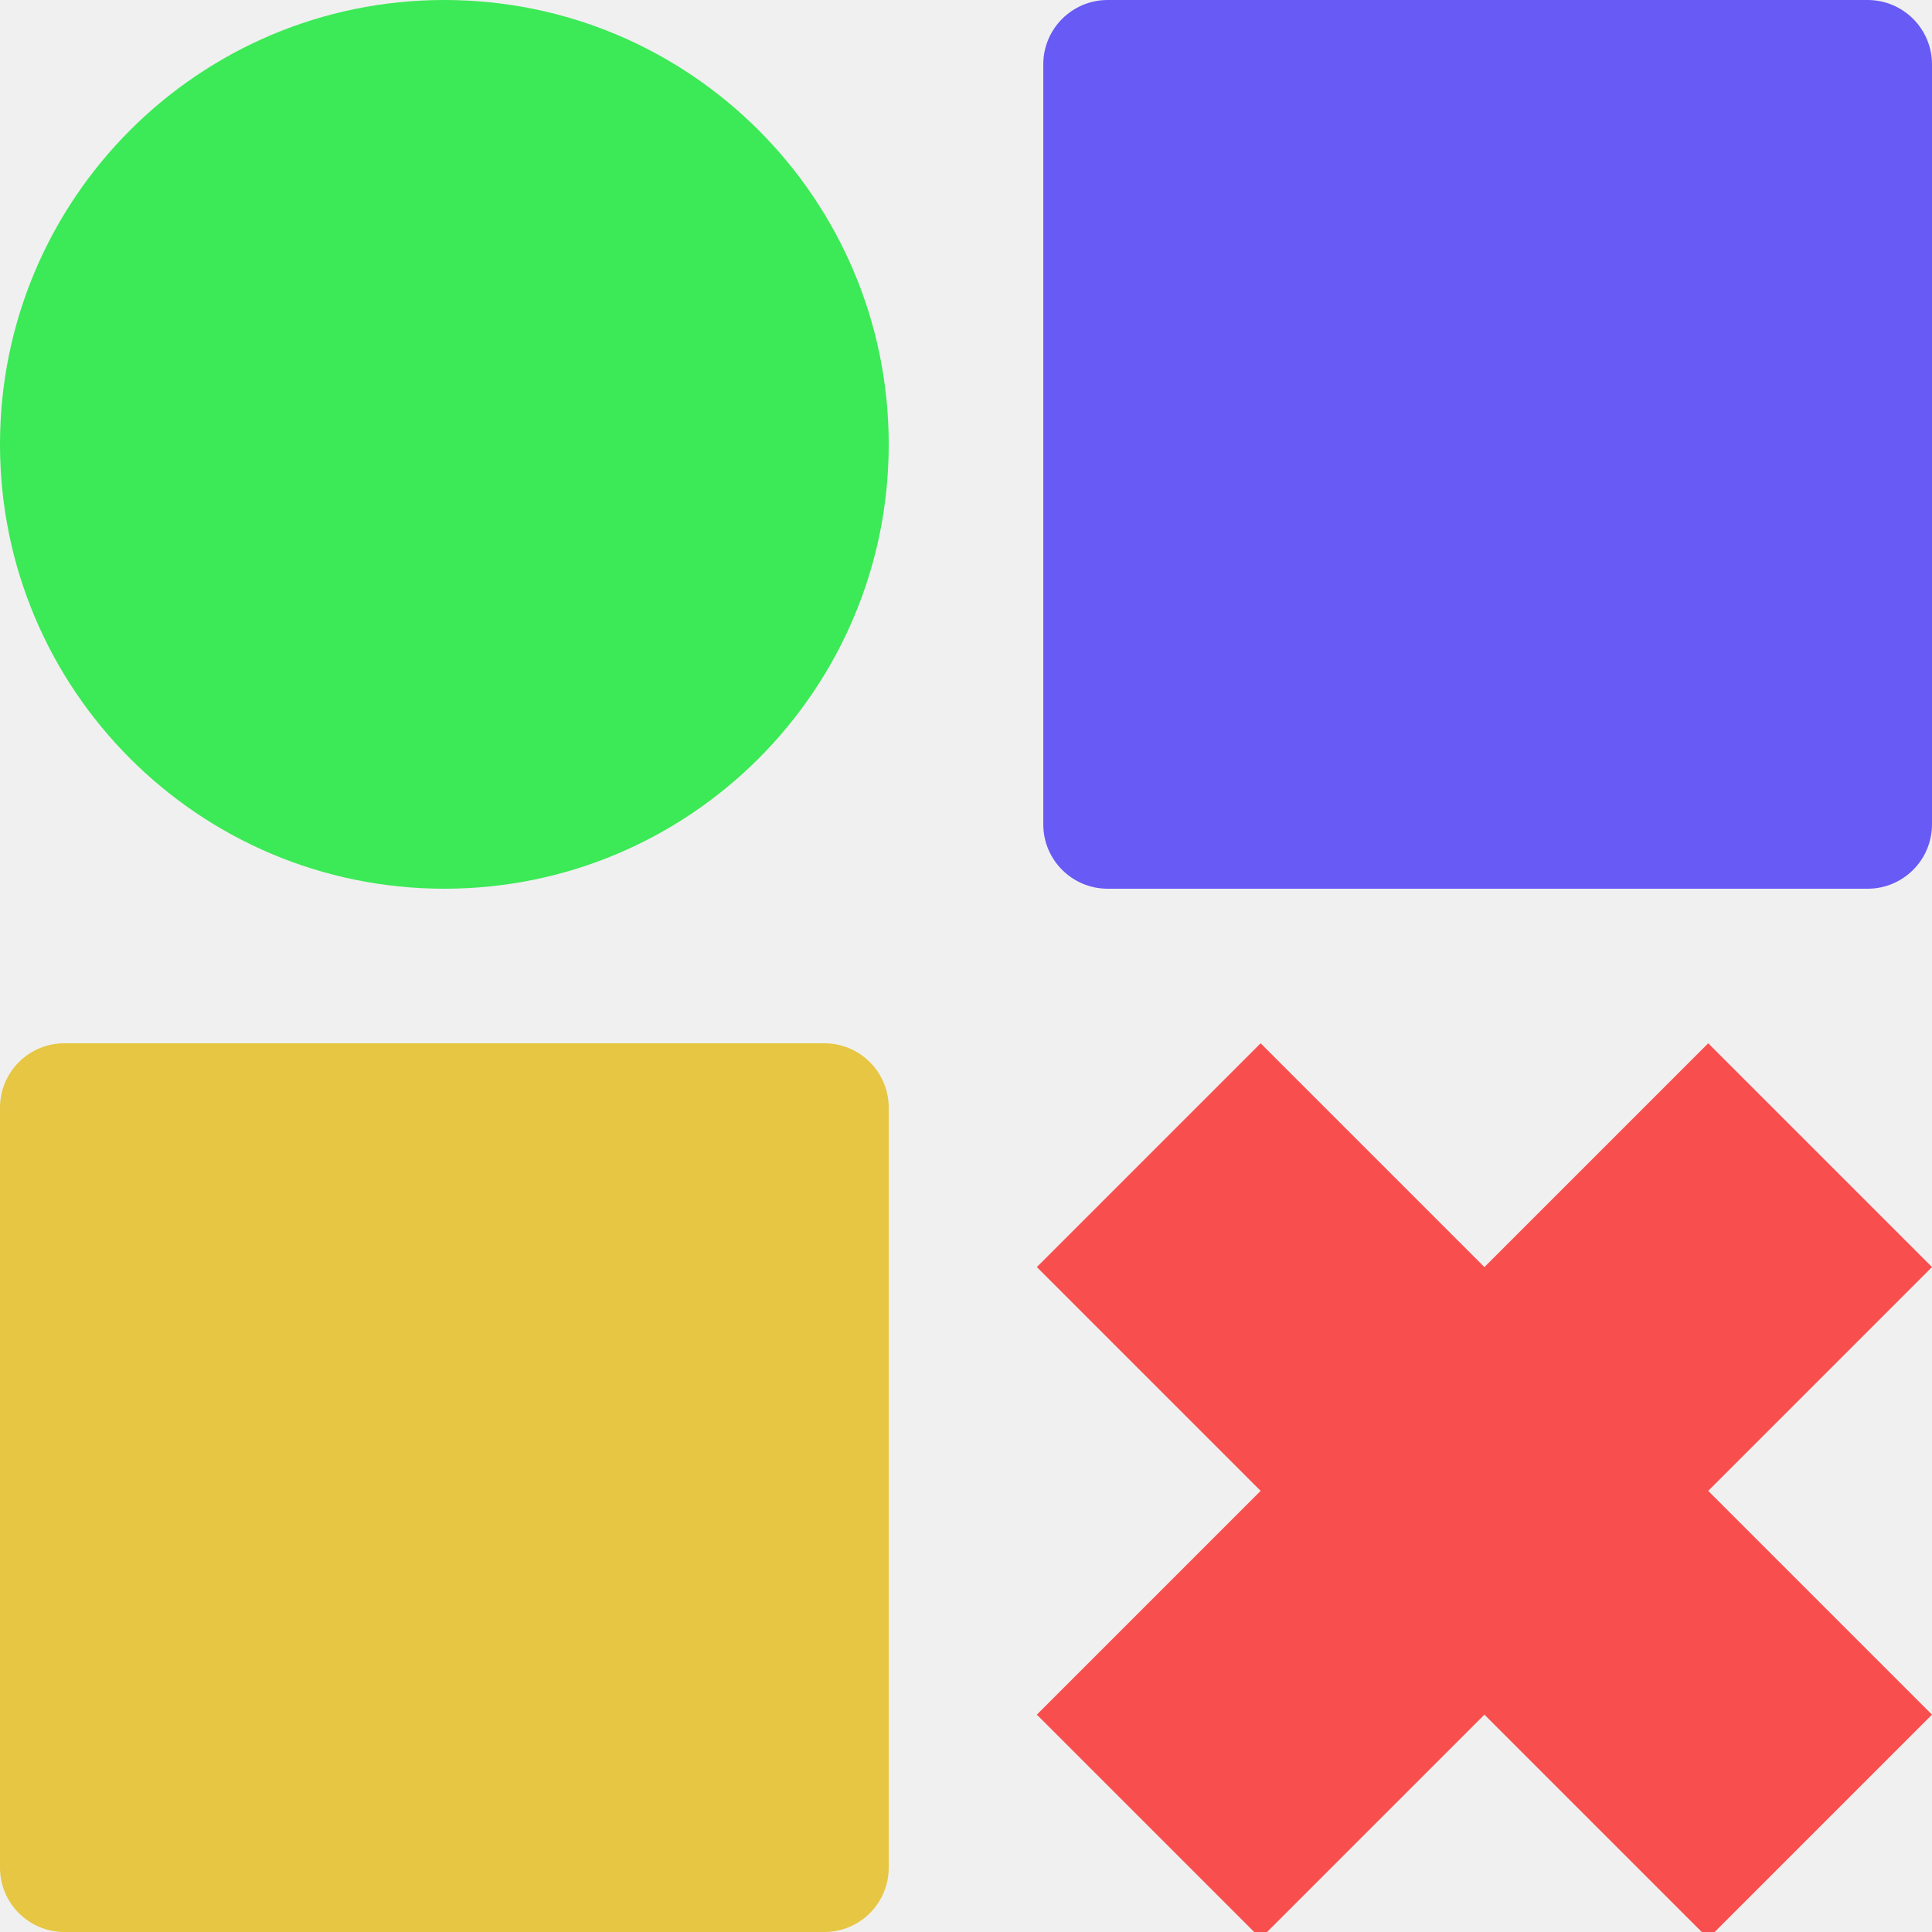
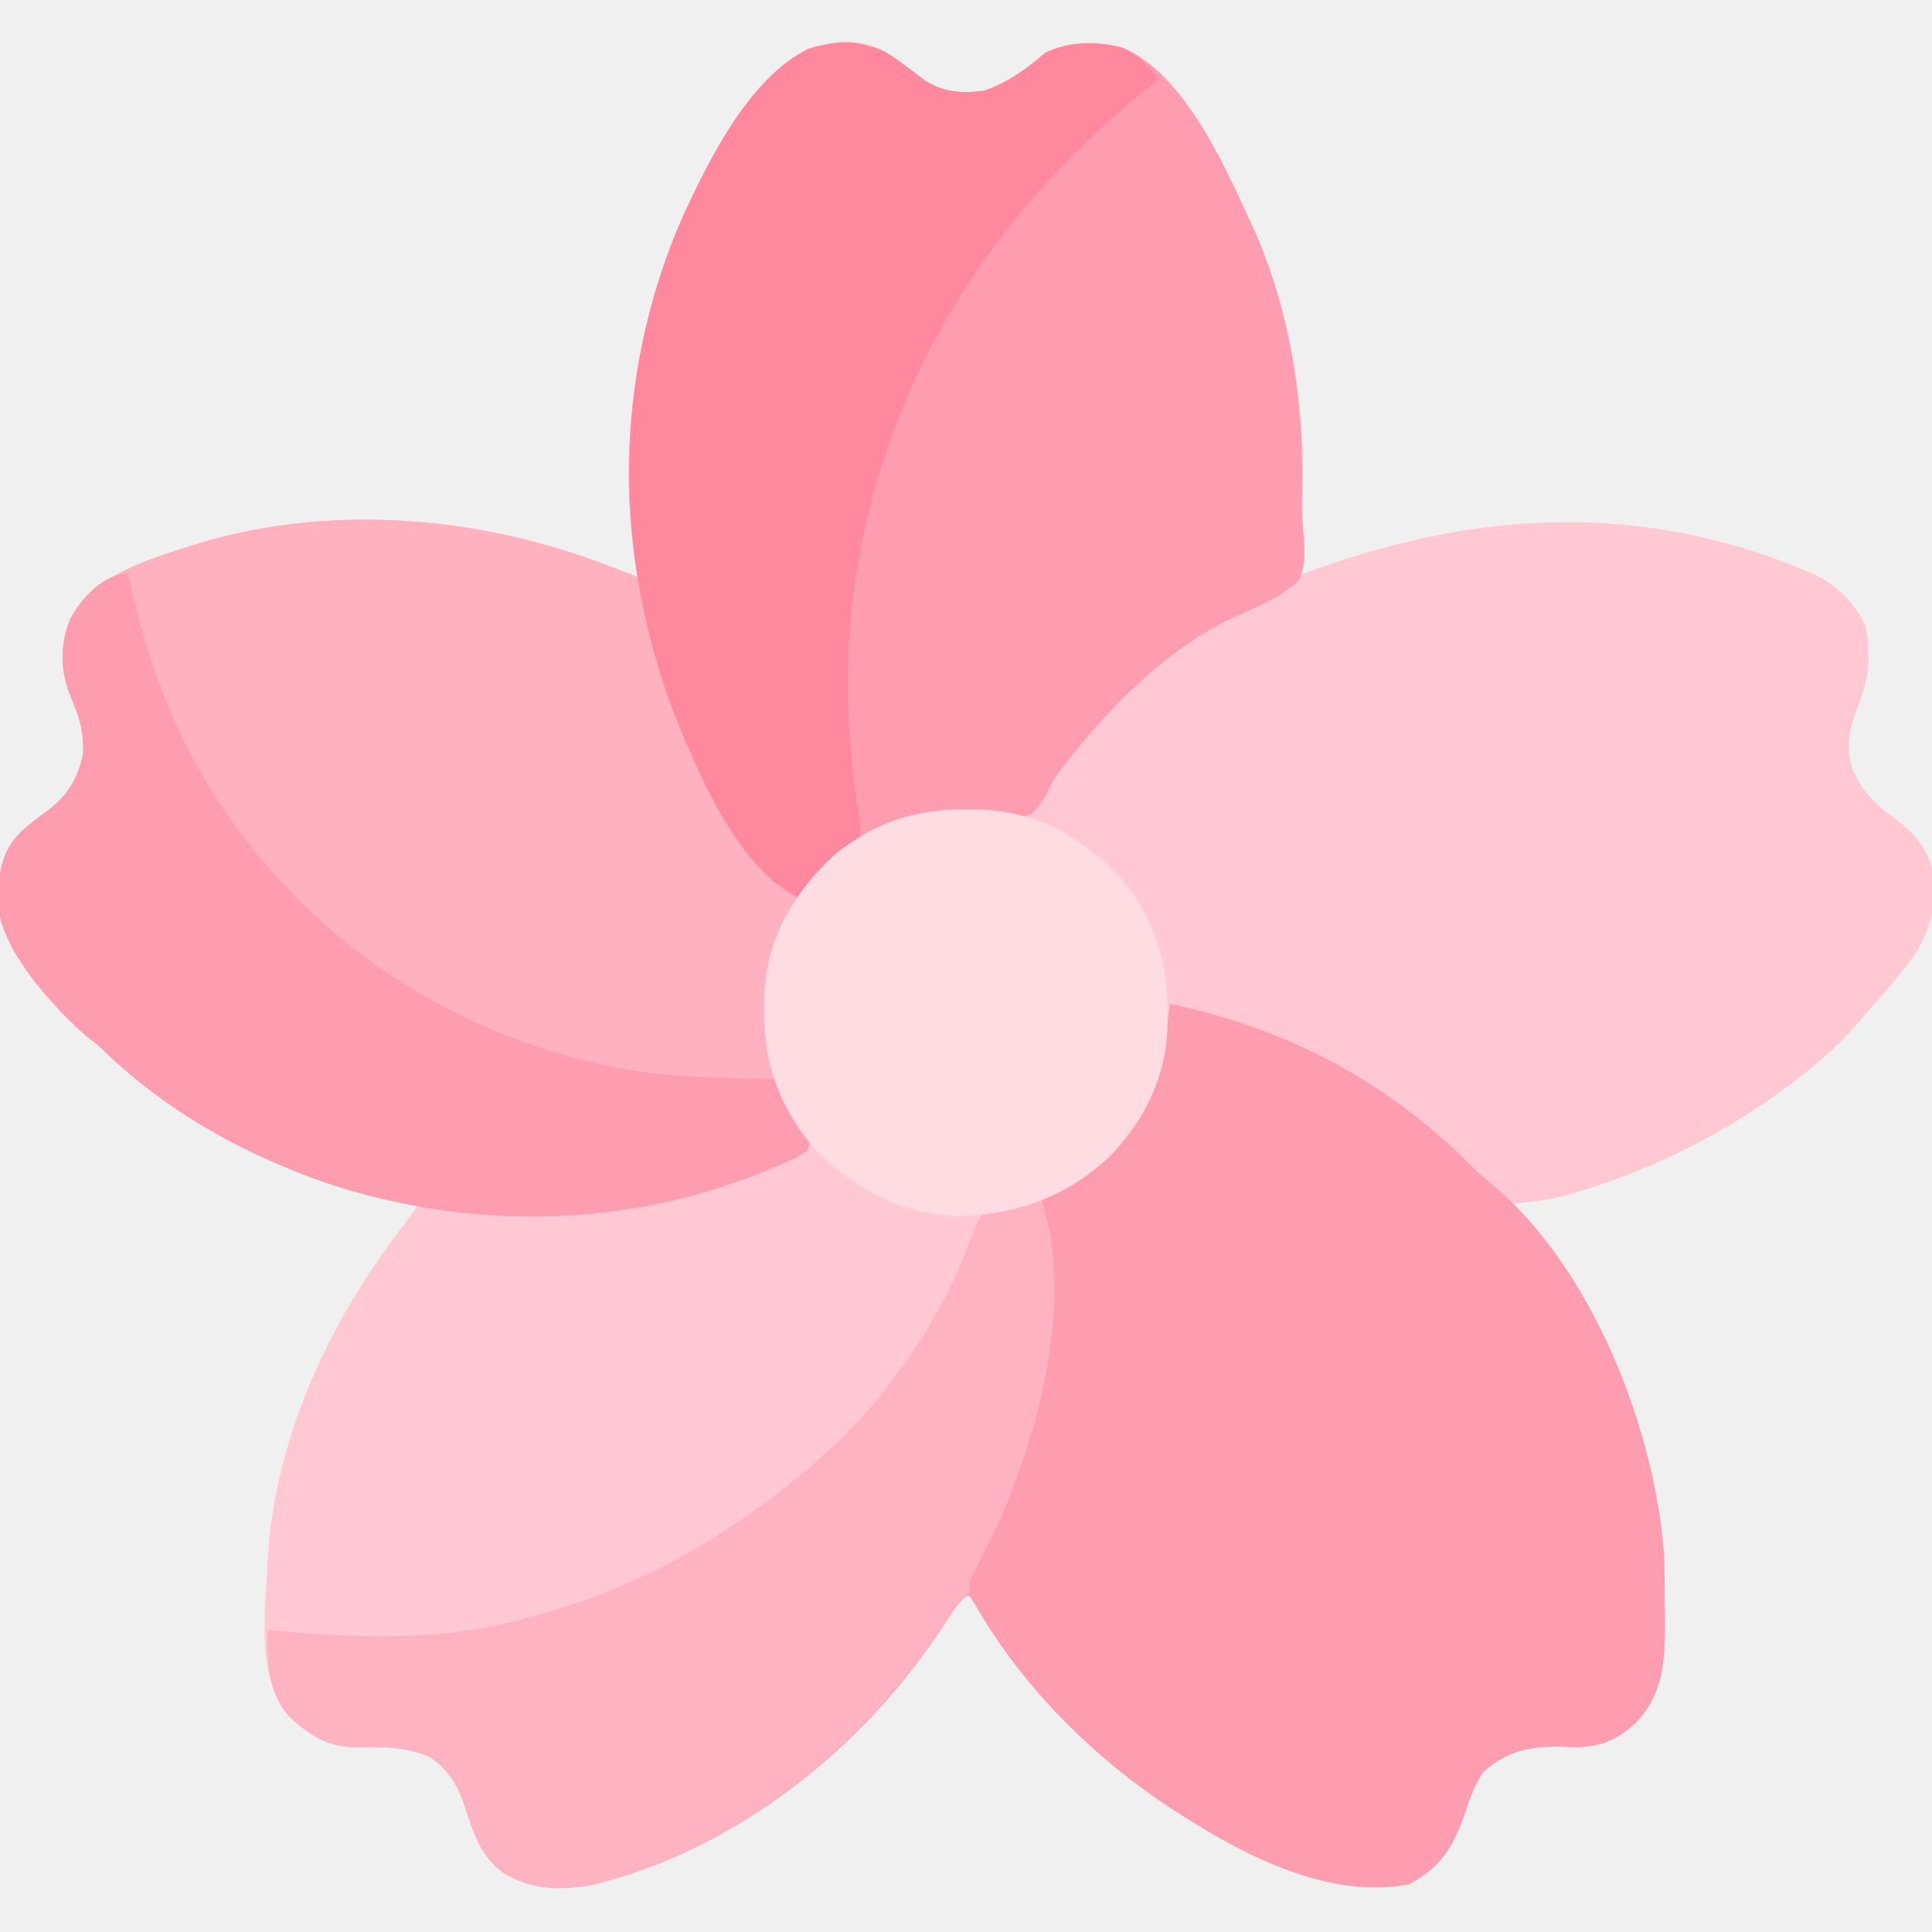
- <svg xmlns="http://www.w3.org/2000/svg" width="300" height="300" fill="none">
-   <g clip-path="url(#a)">
-     <rect x="162" width="138" height="138" rx="10" fill="#685AF5" />
-     <rect y="162" width="138" height="138" rx="10" fill="#E6C642" />
-     <path d="M230.5 196.75 195.75 162 161 196.75l34.75 34.75L161 266.25 195.75 301l34.75-34.75L265.25 301 300 266.25l-34.75-34.75L300 196.75 265.25 162l-34.75 34.75Z" fill="#F94E4E" />
-     <path d="M69 138c38.108 0 69-30.892 69-69 0-38.108-30.892-69-69-69C30.892 0 0 30.892 0 69c0 38.108 30.892 69 69 69Z" fill="#3CE956" />
-   </g>
-   <defs>
-     <clipPath id="a">
-       <path fill="#fff" d="M0 0h300v300H0z" />
-     </clipPath>
-   </defs>
+ <svg xmlns="http://www.w3.org/2000/svg" version="1.1" width="512" height="512">
+   <path d="M0 0 C3.498 2.066 6.674 4.58 9.895 7.047 C15.036 10.856 20.466 11.26 26.688 10.375 C32.95 8.15 37.71 4.658 42.688 0.375 C48.935 -2.706 56.237 -2.627 62.961 -1.113 C79.162 5.665 89.813 29.336 96.688 44.375 C97.221 45.518 97.755 46.662 98.305 47.84 C110.679 76.339 113.518 108.882 108.688 139.375 C109.345 139.123 110.003 138.872 110.681 138.612 C155.994 121.416 201.687 118.873 246.676 138.691 C252.792 141.806 256.989 145.978 260.062 152.125 C261.573 159.978 261.058 165.951 258.125 173.438 C255.8 179.498 254.703 184.094 256.688 190.375 C259.053 195.575 262.032 199.05 266.688 202.375 C271.895 206.254 275.942 209.953 277.688 216.375 C279.058 226.257 277.553 233.352 271.688 241.375 C268.59 245.352 265.317 249.163 261.967 252.928 C260.86 254.179 259.779 255.453 258.703 256.73 C254.729 261.443 250.488 265.51 245.688 269.375 C245.15 269.808 244.613 270.242 244.059 270.688 C225.976 285.122 205.736 295.649 183.562 302.312 C182.9 302.512 182.238 302.712 181.556 302.917 C176.644 304.304 171.767 304.936 166.688 305.375 C167.449 306.356 168.211 307.337 168.996 308.348 C192.457 338.873 206.855 373.426 206.875 412.312 C206.887 413.536 206.899 414.76 206.912 416.021 C206.929 426.287 206.61 435.232 199.117 443.004 C194.285 447.5 189.817 449.328 183.074 449.43 C181.853 449.37 180.633 449.311 179.375 449.25 C171.075 449.151 165.082 450.349 158.812 455.938 C156.266 459.467 155.037 463.544 153.641 467.629 C150.736 475.997 147.059 481.627 139 485.75 C115.744 490.138 91.299 475.868 72.688 463.375 C53.048 449.794 35.865 432.129 23.961 411.363 C23.541 410.707 23.12 410.051 22.688 409.375 C22.027 409.375 21.367 409.375 20.688 409.375 C19.209 411.416 19.209 411.416 17.688 414.062 C-3.506 448.191 -38.266 476.491 -77.805 485.973 C-86.285 487.333 -93.985 487.216 -101.312 482.375 C-106.995 478.096 -108.935 471.767 -111.046 465.237 C-112.94 459.579 -115.389 455.363 -120.461 451.914 C-127.037 449.214 -132.77 449.236 -139.824 449.406 C-147.399 449.338 -152.152 446.359 -157.617 441.27 C-166.964 430.824 -163.803 411.242 -163.312 398.375 C-160.978 365.743 -146.372 335.406 -126.514 309.962 C-125.389 308.476 -124.347 306.926 -123.312 305.375 C-124.612 305.264 -125.911 305.153 -127.25 305.039 C-132.156 304.489 -136.633 303.286 -141.312 301.75 C-142.134 301.483 -142.955 301.217 -143.801 300.942 C-167.25 293.178 -187.925 282.21 -206.145 265.352 C-208.403 263.239 -208.403 263.239 -211.375 261 C-220.191 253.122 -233.187 239.118 -234.746 227.008 C-234.755 218.965 -234.568 212.694 -228.734 206.773 C-226.397 204.721 -223.964 202.847 -221.445 201.023 C-216.278 197.054 -213.747 192.755 -212.312 186.375 C-211.972 180.888 -213.176 176.426 -215.375 171.438 C-218.362 164.456 -218.504 157.668 -215.75 150.562 C-209.515 138.582 -194.489 134.529 -182.375 130.625 C-143.452 118.668 -102.441 124.338 -65.312 139.375 C-65.529 138.134 -65.529 138.134 -65.75 136.867 C-72.233 95.178 -62.221 50.522 -37.41 16.285 C-28.306 4.172 -16.409 -7.814 0 0 Z " fill="#FFC8D2" transform="translate(234.3125,13.625)" />
+   <path d="M0 0 C3.498 2.066 6.674 4.58 9.895 7.047 C15.036 10.856 20.466 11.26 26.688 10.375 C32.95 8.15 37.71 4.658 42.688 0.375 C48.935 -2.706 56.237 -2.627 62.961 -1.113 C79.162 5.665 89.813 29.336 96.688 44.375 C97.221 45.518 97.755 46.662 98.305 47.84 C107.894 69.924 111.388 94.32 110.746 118.246 C110.66 121.587 110.791 124.777 111.16 128.098 C111.517 132.443 111.831 136.446 109.688 140.375 C104.711 144.928 98.28 147.46 92.193 150.191 C74.52 158.54 58.818 174.636 47.145 189.969 C46.74 190.494 46.336 191.019 45.92 191.56 C44.596 193.411 44.596 193.411 43.547 195.776 C42.148 198.493 40.991 200.353 38.688 202.375 C33.961 203.383 29.419 202.994 24.625 202.625 C8.327 201.547 -2.693 205.651 -15.238 215.957 C-23.191 223.204 -29.469 234.292 -30.596 245.089 C-30.714 248.003 -30.722 250.896 -30.688 253.812 C-30.705 255.271 -30.705 255.271 -30.723 256.76 C-30.685 266.139 -28.706 273.803 -23.625 281.75 C-20.312 286.948 -20.312 286.948 -20.312 291.375 C-58.507 311.226 -102.522 313.452 -143.464 301.275 C-166.648 293.947 -188.384 282.314 -206.062 265.504 C-208.385 263.239 -208.385 263.239 -211.438 260.938 C-220.238 253.094 -233.192 239.078 -234.746 227.008 C-234.755 218.965 -234.568 212.694 -228.734 206.773 C-226.397 204.721 -223.964 202.847 -221.445 201.023 C-216.278 197.054 -213.747 192.755 -212.312 186.375 C-211.972 180.888 -213.176 176.426 -215.375 171.438 C-218.362 164.456 -218.504 157.668 -215.75 150.562 C-209.515 138.582 -194.489 134.529 -182.375 130.625 C-143.452 118.668 -102.441 124.338 -65.312 139.375 C-65.529 138.134 -65.529 138.134 -65.75 136.867 C-72.233 95.178 -62.221 50.522 -37.41 16.285 C-28.306 4.172 -16.409 -7.814 0 0 Z " fill="#FF9DB0" transform="translate(234.3125,13.625)" />
+   <path d="M0 0 C31.457 6.618 57.982 20.743 80.617 43.648 C82.539 45.545 84.439 47.164 86.562 48.812 C112.327 71.223 128.483 112.636 131 146 C131.162 150.647 131.185 155.288 131.188 159.938 C131.2 161.161 131.212 162.385 131.225 163.646 C131.241 173.912 130.922 182.857 123.43 190.629 C118.598 195.125 114.129 196.953 107.387 197.055 C105.556 196.966 105.556 196.966 103.688 196.875 C95.388 196.776 89.395 197.974 83.125 203.562 C80.578 207.092 79.35 211.169 77.953 215.254 C75.049 223.622 71.372 229.252 63.312 233.375 C40.057 237.763 15.612 223.493 -3 211 C-22.639 197.419 -39.822 179.754 -51.727 158.988 C-52.147 158.332 -52.567 157.676 -53 157 C-53.66 157 -54.32 157 -55 157 C-56.478 159.041 -56.478 159.041 -58 161.688 C-79.194 195.816 -113.953 224.116 -153.492 233.598 C-161.972 234.958 -169.672 234.841 -177 230 C-182.683 225.721 -184.623 219.392 -186.733 212.862 C-188.627 207.204 -191.077 202.988 -196.148 199.539 C-202.725 196.839 -208.458 196.861 -215.512 197.031 C-223.087 196.963 -227.84 193.984 -233.305 188.895 C-239.058 182.465 -239.141 174.194 -239 166 C-238.327 166.069 -237.653 166.139 -236.959 166.21 C-216.807 168.104 -194.725 169.013 -175 164 C-174.199 163.807 -173.399 163.613 -172.574 163.414 C-141.309 155.728 -114.77 140.439 -91 119 C-90.251 118.325 -89.502 117.649 -88.73 116.953 C-73.483 102.42 -59.929 82.456 -52.781 62.617 C-51.738 59.763 -50.835 57.424 -49 55 C-46.352 53.983 -43.987 53.743 -41.164 53.488 C-28.435 51.524 -17.498 42.054 -10.125 32 C-3.475 21.876 -1.135 11.922 0 0 Z " fill="#FF9DB0" transform="translate(310,266)" />
+   <path d="M0 0 C1.106 0.383 2.212 0.766 3.352 1.16 C6 3 6 3 7.18 6.676 C7.431 8.218 7.661 9.764 7.875 11.312 C12.916 39.896 27.054 66.09 47 87 C46.004 89.577 44.969 92.061 43.711 94.523 C40.212 101.993 39.517 108.506 39.5 116.688 C39.494 117.649 39.488 118.61 39.482 119.601 C39.642 128.849 41.678 136.54 46.688 144.375 C50 149.573 50 149.573 50 154 C11.806 173.851 -32.21 176.077 -73.151 163.9 C-96.335 156.572 -118.071 144.939 -135.75 128.129 C-138.073 125.864 -138.073 125.864 -141.125 123.562 C-149.925 115.719 -162.879 101.703 -164.434 89.633 C-164.443 81.59 -164.256 75.319 -158.422 69.398 C-156.085 67.346 -153.652 65.472 -151.133 63.648 C-145.966 59.679 -143.435 55.38 -142 49 C-141.659 43.513 -142.864 39.051 -145.062 34.062 C-148.05 27.081 -148.191 20.293 -145.438 13.188 C-139.202 1.207 -124.176 -2.846 -112.062 -6.75 C-75.578 -17.958 -35.093 -14.208 0 0 Z " fill="#FFB1C0" transform="translate(164,151)" />
+   <path d="M0 0 C3.498 2.066 6.674 4.58 9.895 7.047 C15.036 10.856 20.466 11.26 26.688 10.375 C32.95 8.15 37.71 4.658 42.688 0.375 C48.916 -2.697 56.537 -2.832 63.172 -0.902 C67.501 1.108 69.788 3.549 72.688 7.375 C72.256 7.715 71.825 8.056 71.381 8.406 C31.48 40.091 3.212 81.737 -6.312 132.375 C-6.475 133.232 -6.637 134.089 -6.804 134.972 C-10.907 157.67 -10.32 180.554 -6.588 203.254 C-6.312 205.375 -6.312 205.375 -6.312 209.375 C-7.781 210.762 -7.781 210.762 -9.812 212.062 C-14.769 215.506 -18.461 219.765 -22.312 224.375 C-38.238 217.39 -49.154 191.598 -55.312 176.375 C-71.841 133.904 -71.889 86.189 -53.57 44.156 C-46.583 28.976 -35.806 6.927 -20.012 -0.742 C-13.777 -2.781 -5.987 -2.851 0 0 Z " fill="#FF889E" transform="translate(234.3125,13.625)" />
+   <path d="M0 0 C9.216 27.647 -1.669 66.156 -14.004 91.125 C-15.21 93.528 -16.451 95.903 -17.715 98.277 C-19.213 100.95 -19.213 100.95 -19 104 C-20.36 105.483 -20.36 105.483 -22 107 C-23.183 108.723 -24.363 110.448 -25.515 112.192 C-47.206 145.013 -80.647 172.282 -119.492 181.598 C-127.972 182.958 -135.672 182.841 -143 178 C-148.683 173.721 -150.623 167.392 -152.733 160.862 C-154.627 155.204 -157.077 150.988 -162.148 147.539 C-168.725 144.839 -174.458 144.861 -181.512 145.031 C-189.087 144.963 -193.84 141.984 -199.305 136.895 C-205.058 130.465 -205.141 122.194 -205 114 C-204.327 114.069 -203.653 114.139 -202.959 114.21 C-182.807 116.104 -160.725 117.013 -141 112 C-140.199 111.807 -139.399 111.613 -138.574 111.414 C-107.309 103.728 -80.77 88.439 -57 67 C-56.251 66.325 -55.502 65.649 -54.73 64.953 C-39.483 50.42 -25.929 30.456 -18.781 10.617 C-17.731 7.743 -16.87 5.424 -15 3 C-11.337 1.526 -7.909 1.239 -4 1 C-2 0 -2 0 0 0 Z " fill="#FFB2C1" transform="translate(276,318)" />
+   <path d="M0 0 C0.219 1.03 0.438 2.06 0.664 3.121 C5.549 25.363 13.741 46.373 27 65 C27.4 65.563 27.801 66.125 28.213 66.705 C53.587 101.759 91.94 124.963 134.625 131.812 C146.984 133.624 159.531 133.745 172 134 C172.398 134.82 172.797 135.64 173.207 136.484 C173.737 137.562 174.267 138.64 174.812 139.75 C175.335 140.817 175.857 141.885 176.395 142.984 C177.865 145.97 177.865 145.97 179.762 148.203 C180.17 148.796 180.579 149.389 181 150 C180 153 180 153 177.43 154.578 C137.61 173.307 92.854 175.252 51.269 161.068 C30.159 153.433 10.586 142.663 -5.75 127.129 C-8.073 124.864 -8.073 124.864 -11.125 122.562 C-19.925 114.719 -32.879 100.703 -34.434 88.633 C-34.443 80.59 -34.256 74.319 -28.422 68.398 C-26.085 66.346 -23.652 64.472 -21.133 62.648 C-15.966 58.679 -13.435 54.38 -12 48 C-11.659 42.513 -12.864 38.051 -15.062 33.062 C-18.05 26.081 -18.191 19.293 -15.438 12.188 C-12.691 6.733 -6.605 0 0 0 Z " fill="#FF9DB0" transform="translate(34,152)" />
+   <path d="M0 0 C1.591 0.009 1.591 0.009 3.213 0.017 C18.659 0.369 30.729 7.074 41.367 18.207 C50.057 28.79 53.796 39.963 53.625 53.5 C53.637 54.42 53.648 55.341 53.66 56.289 C53.602 70.169 47.985 81.877 38.438 91.875 C26.592 103.04 12.584 107.928 -3.578 107.707 C-18.149 106.756 -30.403 99.998 -40.305 89.461 C-49.326 78.538 -53.343 67.253 -53.25 53.188 C-53.244 52.179 -53.239 51.17 -53.233 50.13 C-52.869 34.899 -45.987 22.857 -35.047 12.383 C-24.437 3.686 -13.548 -0.085 0 0 Z " fill="#FFDCE2" transform="translate(255.75,214.5)" />
</svg>
